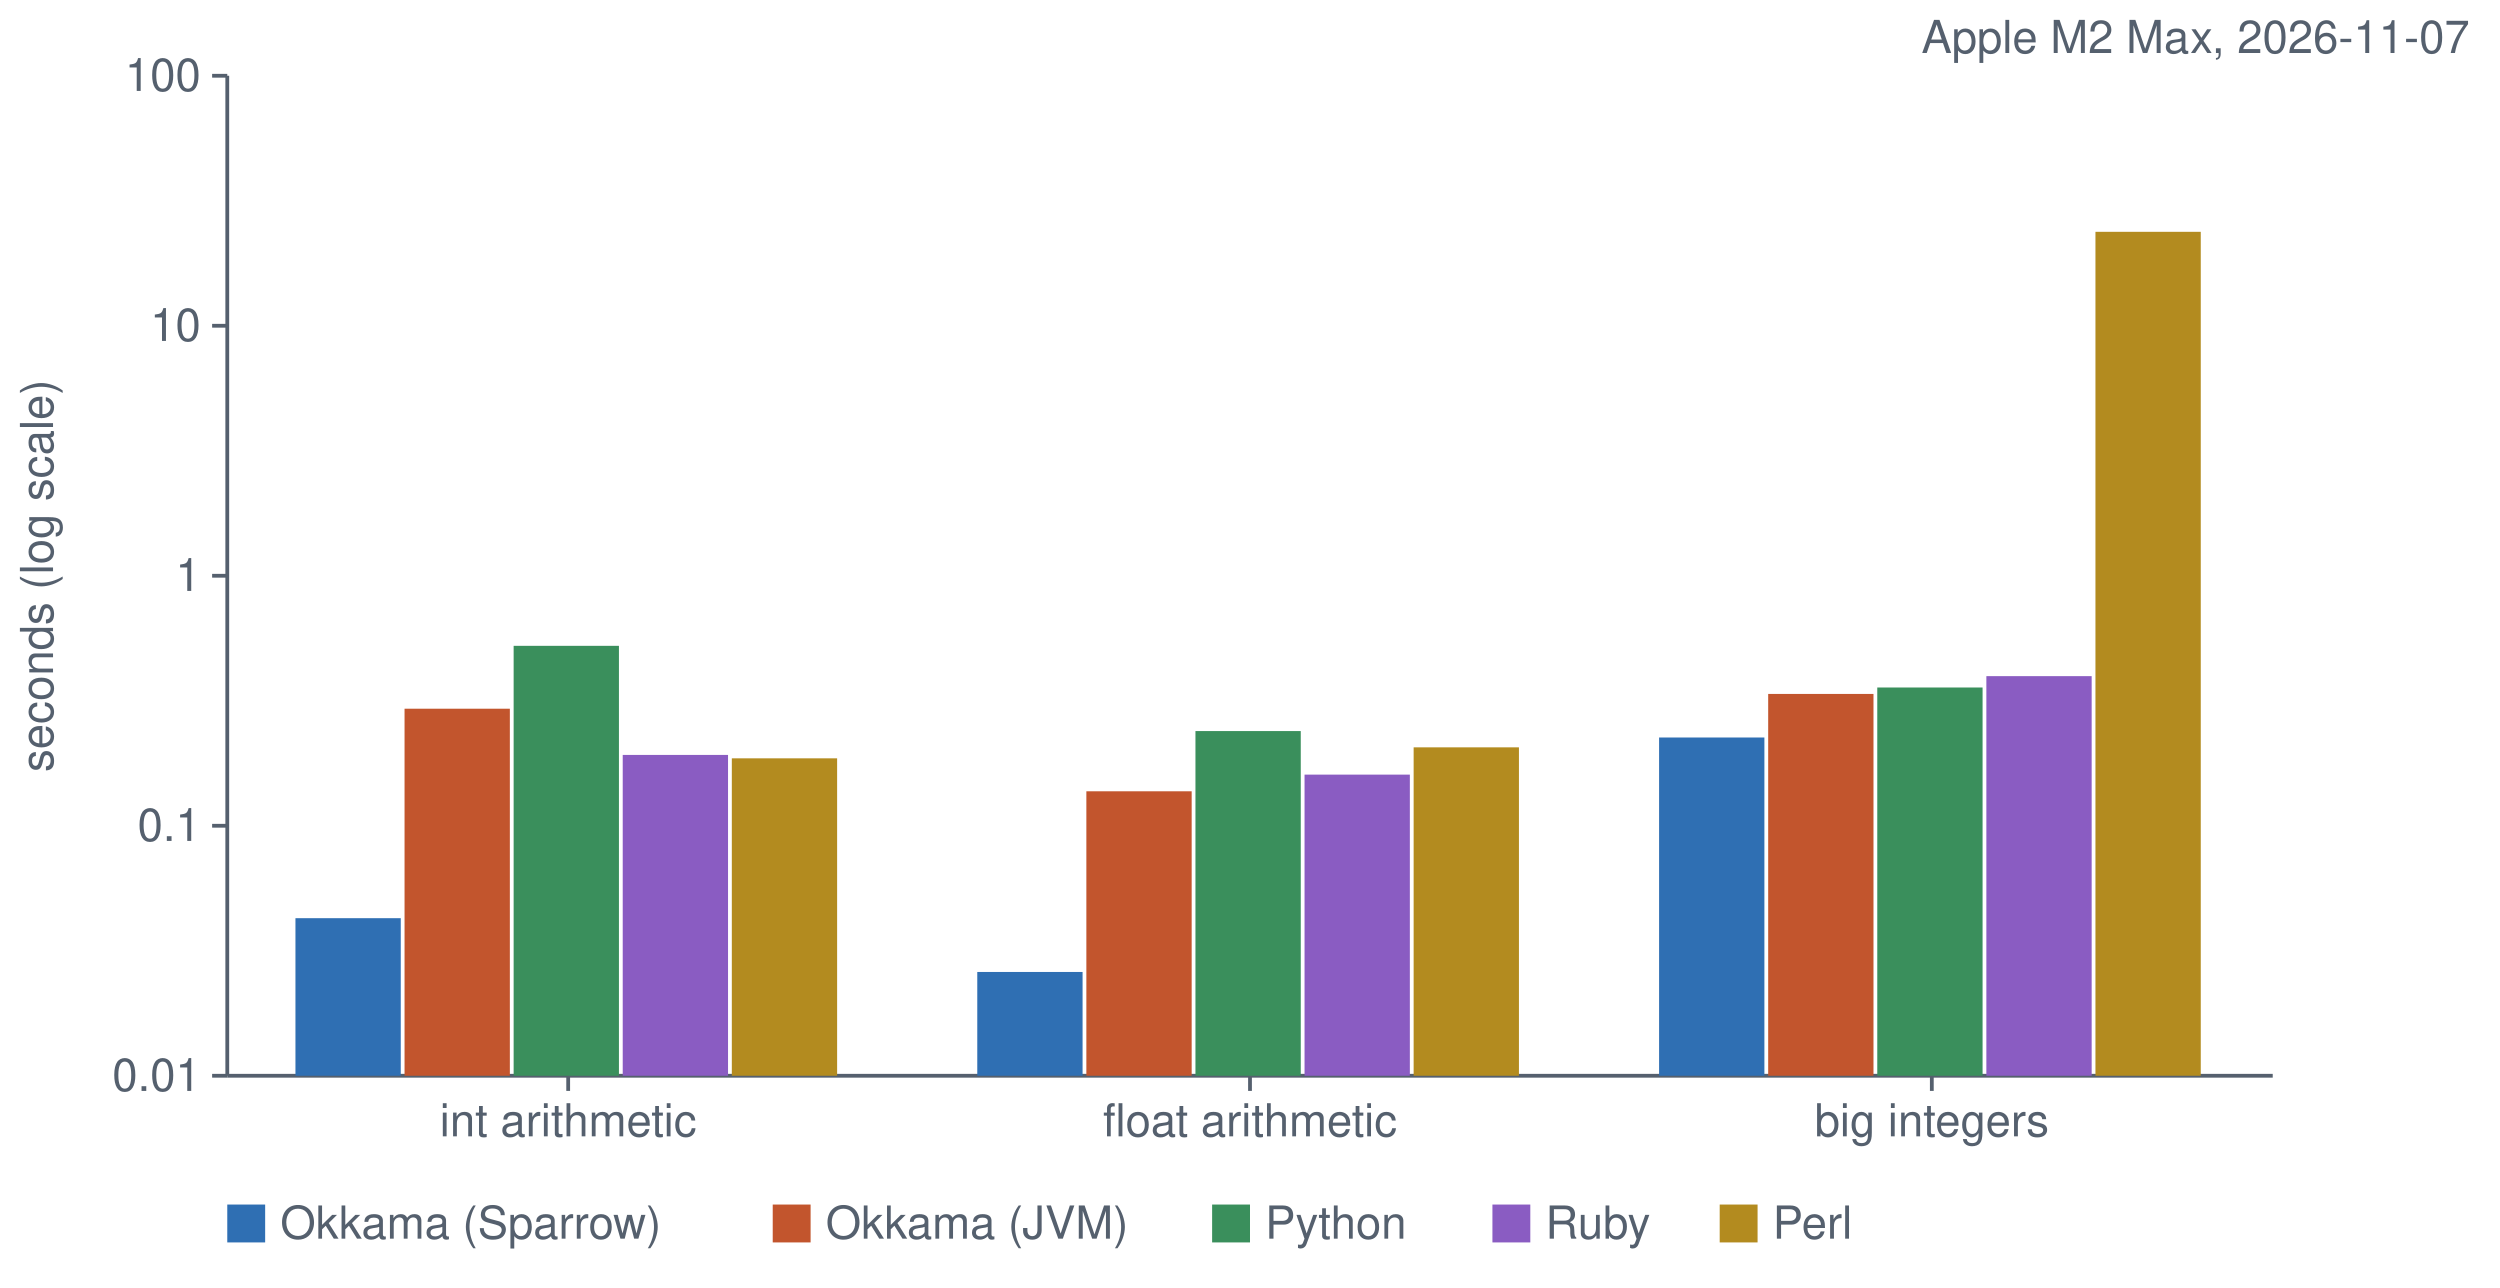
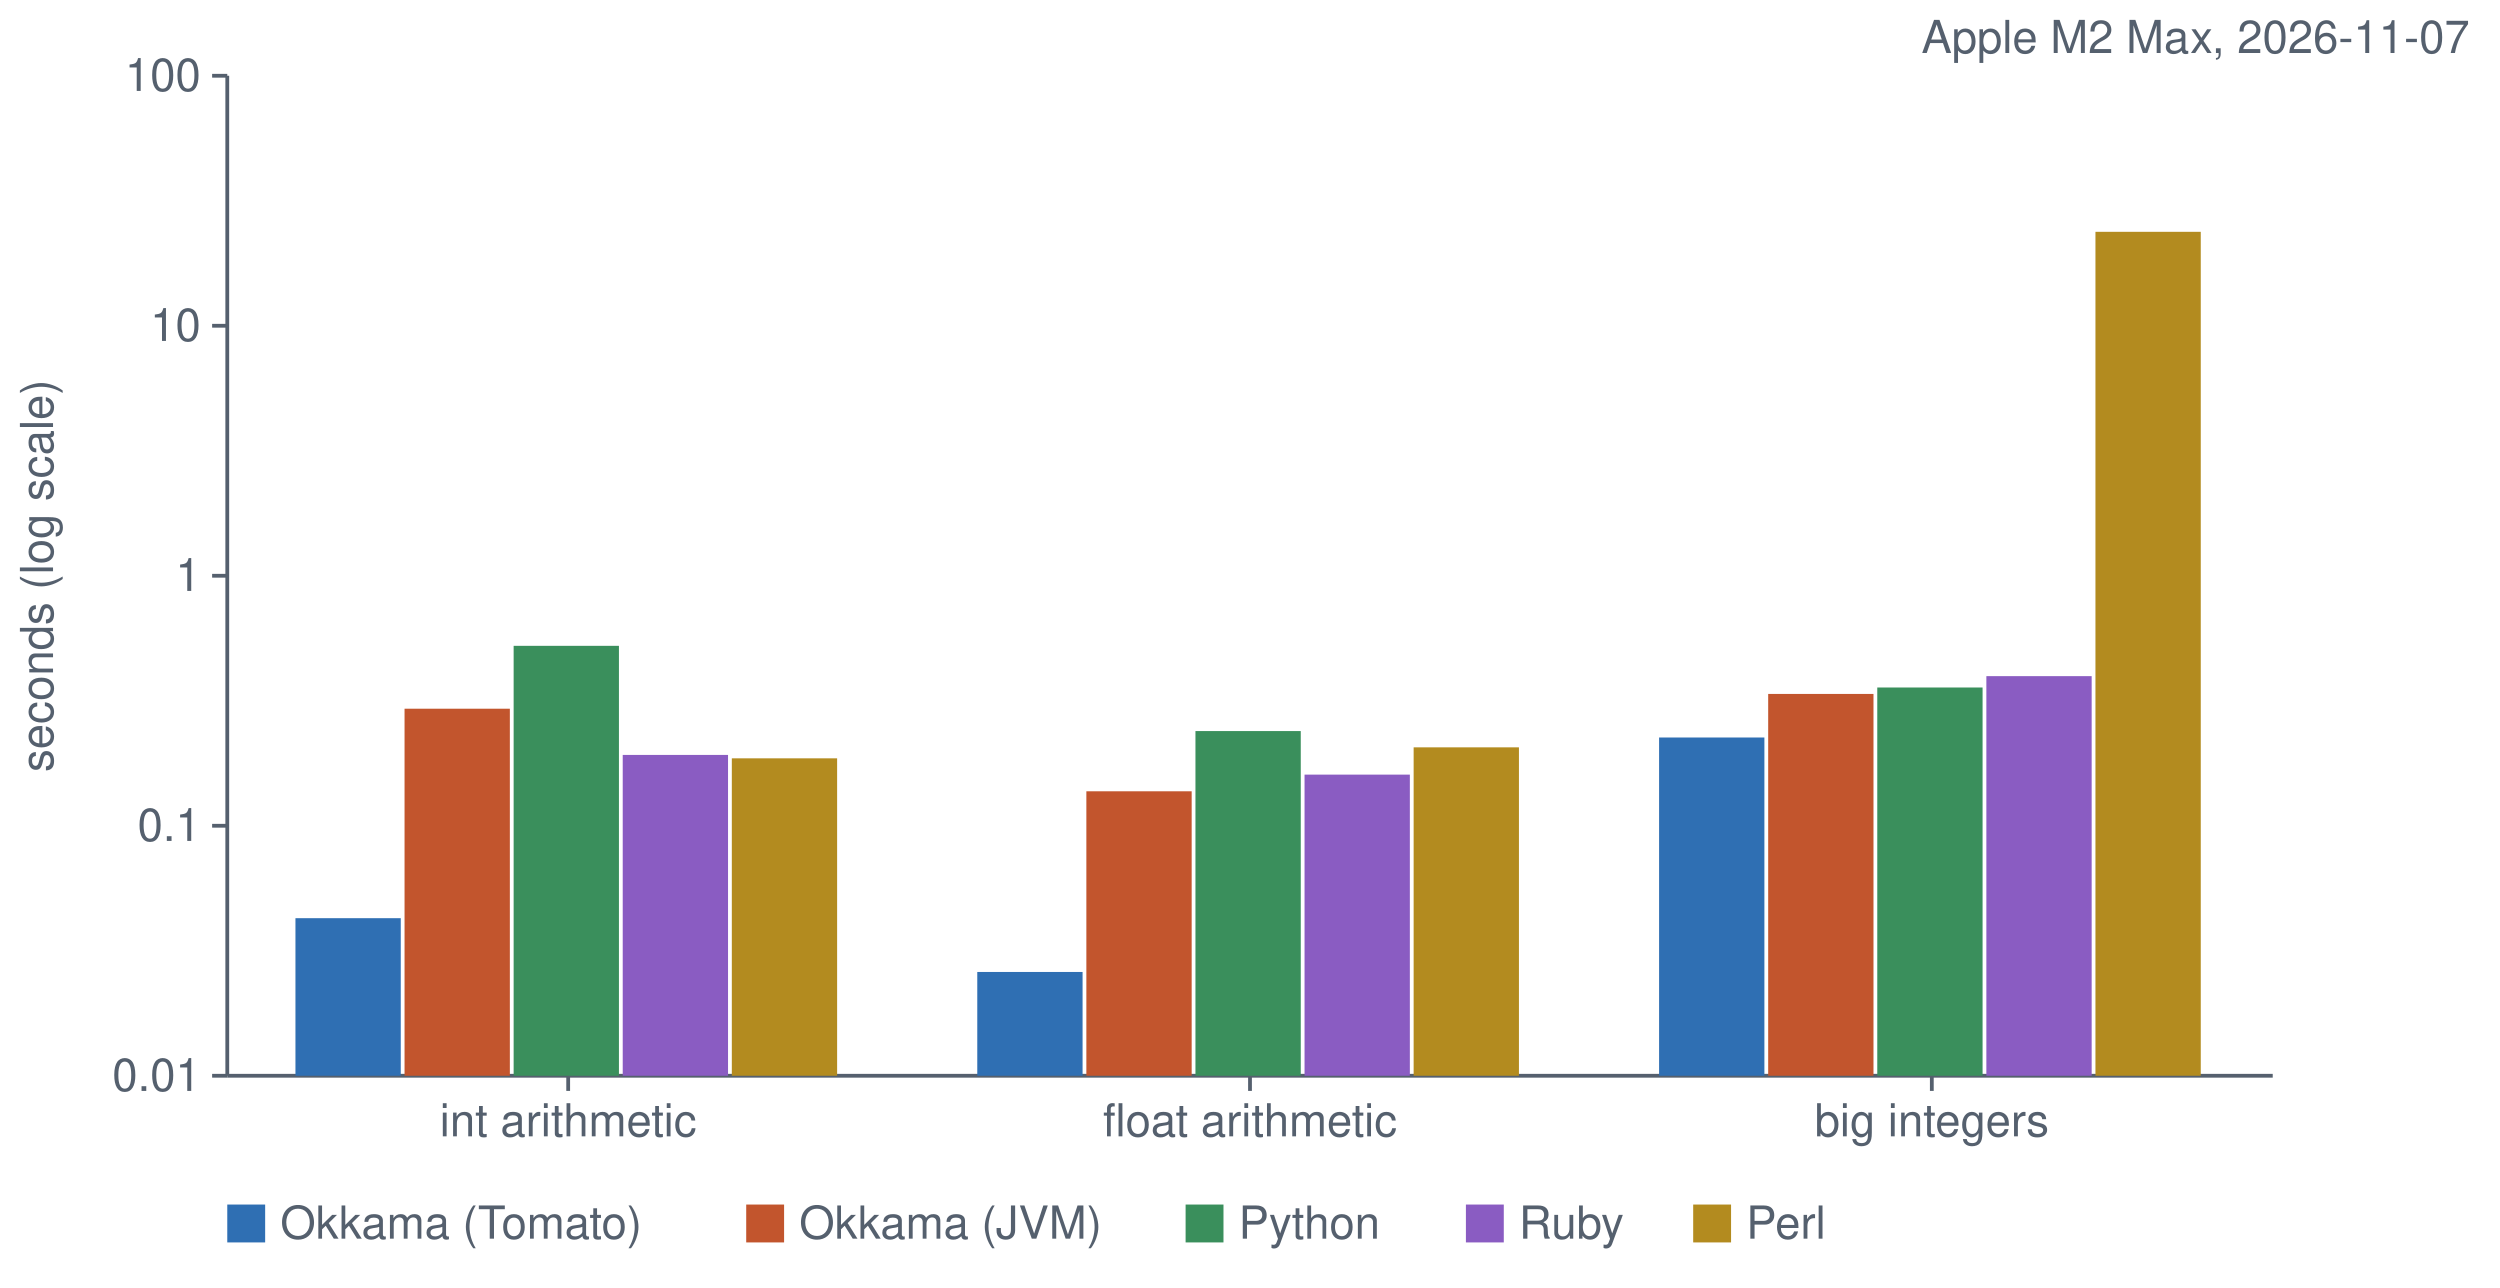
<svg xmlns="http://www.w3.org/2000/svg" viewBox="0 0 660 340" width="660" height="340">
  <style>text{font-family:-apple-system,'Segoe UI',Helvetica,Arial,sans-serif;font-size:12px;fill:#55606e}</style>
  <line x1="60.0" y1="284.0" x2="600.0" y2="284.0" stroke="#55606e" />
  <line x1="60.0" y1="284.0" x2="60.0" y2="20.0" stroke="#55606e" />
  <line x1="150.0" y1="284.0" x2="150.0" y2="288.0" stroke="#55606e" />
  <text x="150.0" y="300.0" text-anchor="middle">int arithmetic</text>
  <line x1="330.0" y1="284.0" x2="330.0" y2="288.0" stroke="#55606e" />
  <text x="330.0" y="300.0" text-anchor="middle">float arithmetic</text>
  <line x1="510.0" y1="284.0" x2="510.0" y2="288.0" stroke="#55606e" />
  <text x="510.0" y="300.0" text-anchor="middle">big integers</text>
  <line x1="56.0" y1="284.0" x2="60.0" y2="284.0" stroke="#55606e" />
  <text x="53.0" y="288.0" text-anchor="end">0.01</text>
  <line x1="56.0" y1="218.0" x2="60.0" y2="218.0" stroke="#55606e" />
  <text x="53.0" y="222.0" text-anchor="end">0.1</text>
  <line x1="56.0" y1="152.0" x2="60.0" y2="152.0" stroke="#55606e" />
  <text x="53.0" y="156.0" text-anchor="end">1</text>
  <line x1="56.0" y1="86.0" x2="60.0" y2="86.0" stroke="#55606e" />
  <text x="53.0" y="90.0" text-anchor="end">10</text>
  <line x1="56.0" y1="20.0" x2="60.0" y2="20.0" stroke="#55606e" />
  <text x="53.0" y="24.0" text-anchor="end">100</text>
  <text x="14" y="152.0" text-anchor="middle" transform="rotate(-90 14 152.0)">seconds (log scale)</text>
  <rect x="78.0" y="242.4" width="27.8" height="41.6" fill="#2f6fb3" />
  <rect x="106.8" y="187.1" width="27.8" height="96.9" fill="#c2552d" />
  <rect x="135.6" y="170.5" width="27.8" height="113.5" fill="#3a8f5c" />
  <rect x="164.4" y="199.3" width="27.8" height="84.7" fill="#8a5cc2" />
  <rect x="193.2" y="200.2" width="27.8" height="83.8" fill="#b38b1f" />
  <rect x="258.0" y="256.6" width="27.8" height="27.4" fill="#2f6fb3" />
  <rect x="286.8" y="208.9" width="27.8" height="75.1" fill="#c2552d" />
  <rect x="315.6" y="193.0" width="27.8" height="91.0" fill="#3a8f5c" />
  <rect x="344.4" y="204.5" width="27.8" height="79.5" fill="#8a5cc2" />
  <rect x="373.2" y="197.3" width="27.8" height="86.7" fill="#b38b1f" />
  <rect x="438.0" y="194.7" width="27.8" height="89.3" fill="#2f6fb3" />
  <rect x="466.8" y="183.2" width="27.8" height="100.8" fill="#c2552d" />
  <rect x="495.6" y="181.5" width="27.8" height="102.5" fill="#3a8f5c" />
  <rect x="524.4" y="178.5" width="27.8" height="105.5" fill="#8a5cc2" />
  <rect x="553.2" y="61.2" width="27.8" height="222.8" fill="#b38b1f" />
  <rect x="60" y="318" width="10" height="10" fill="#2f6fb3" />
-   <text x="74" y="327">Okkama (Sparrow)</text>
-   <rect x="204" y="318" width="10" height="10" fill="#c2552d" />
-   <text x="218" y="327">Okkama (JVM)</text>
-   <rect x="320" y="318" width="10" height="10" fill="#3a8f5c" />
-   <text x="334" y="327">Python</text>
-   <rect x="394" y="318" width="10" height="10" fill="#8a5cc2" />
-   <text x="408" y="327">Ruby</text>
-   <rect x="454" y="318" width="10" height="10" fill="#b38b1f" />
-   <text x="468" y="327">Perl</text>
+   <text x="74" y="327">Okkama (Tomato)</text>
+   <rect x="197" y="318" width="10" height="10" fill="#c2552d" />
+   <text x="211" y="327">Okkama (JVM)</text>
+   <rect x="313" y="318" width="10" height="10" fill="#3a8f5c" />
+   <text x="327" y="327">Python</text>
+   <rect x="387" y="318" width="10" height="10" fill="#8a5cc2" />
+   <text x="401" y="327">Ruby</text>
+   <rect x="447" y="318" width="10" height="10" fill="#b38b1f" />
+   <text x="461" y="327">Perl</text>
  <text x="652" y="14" text-anchor="end">Apple M2 Max, 2026-11-07</text>
</svg>
